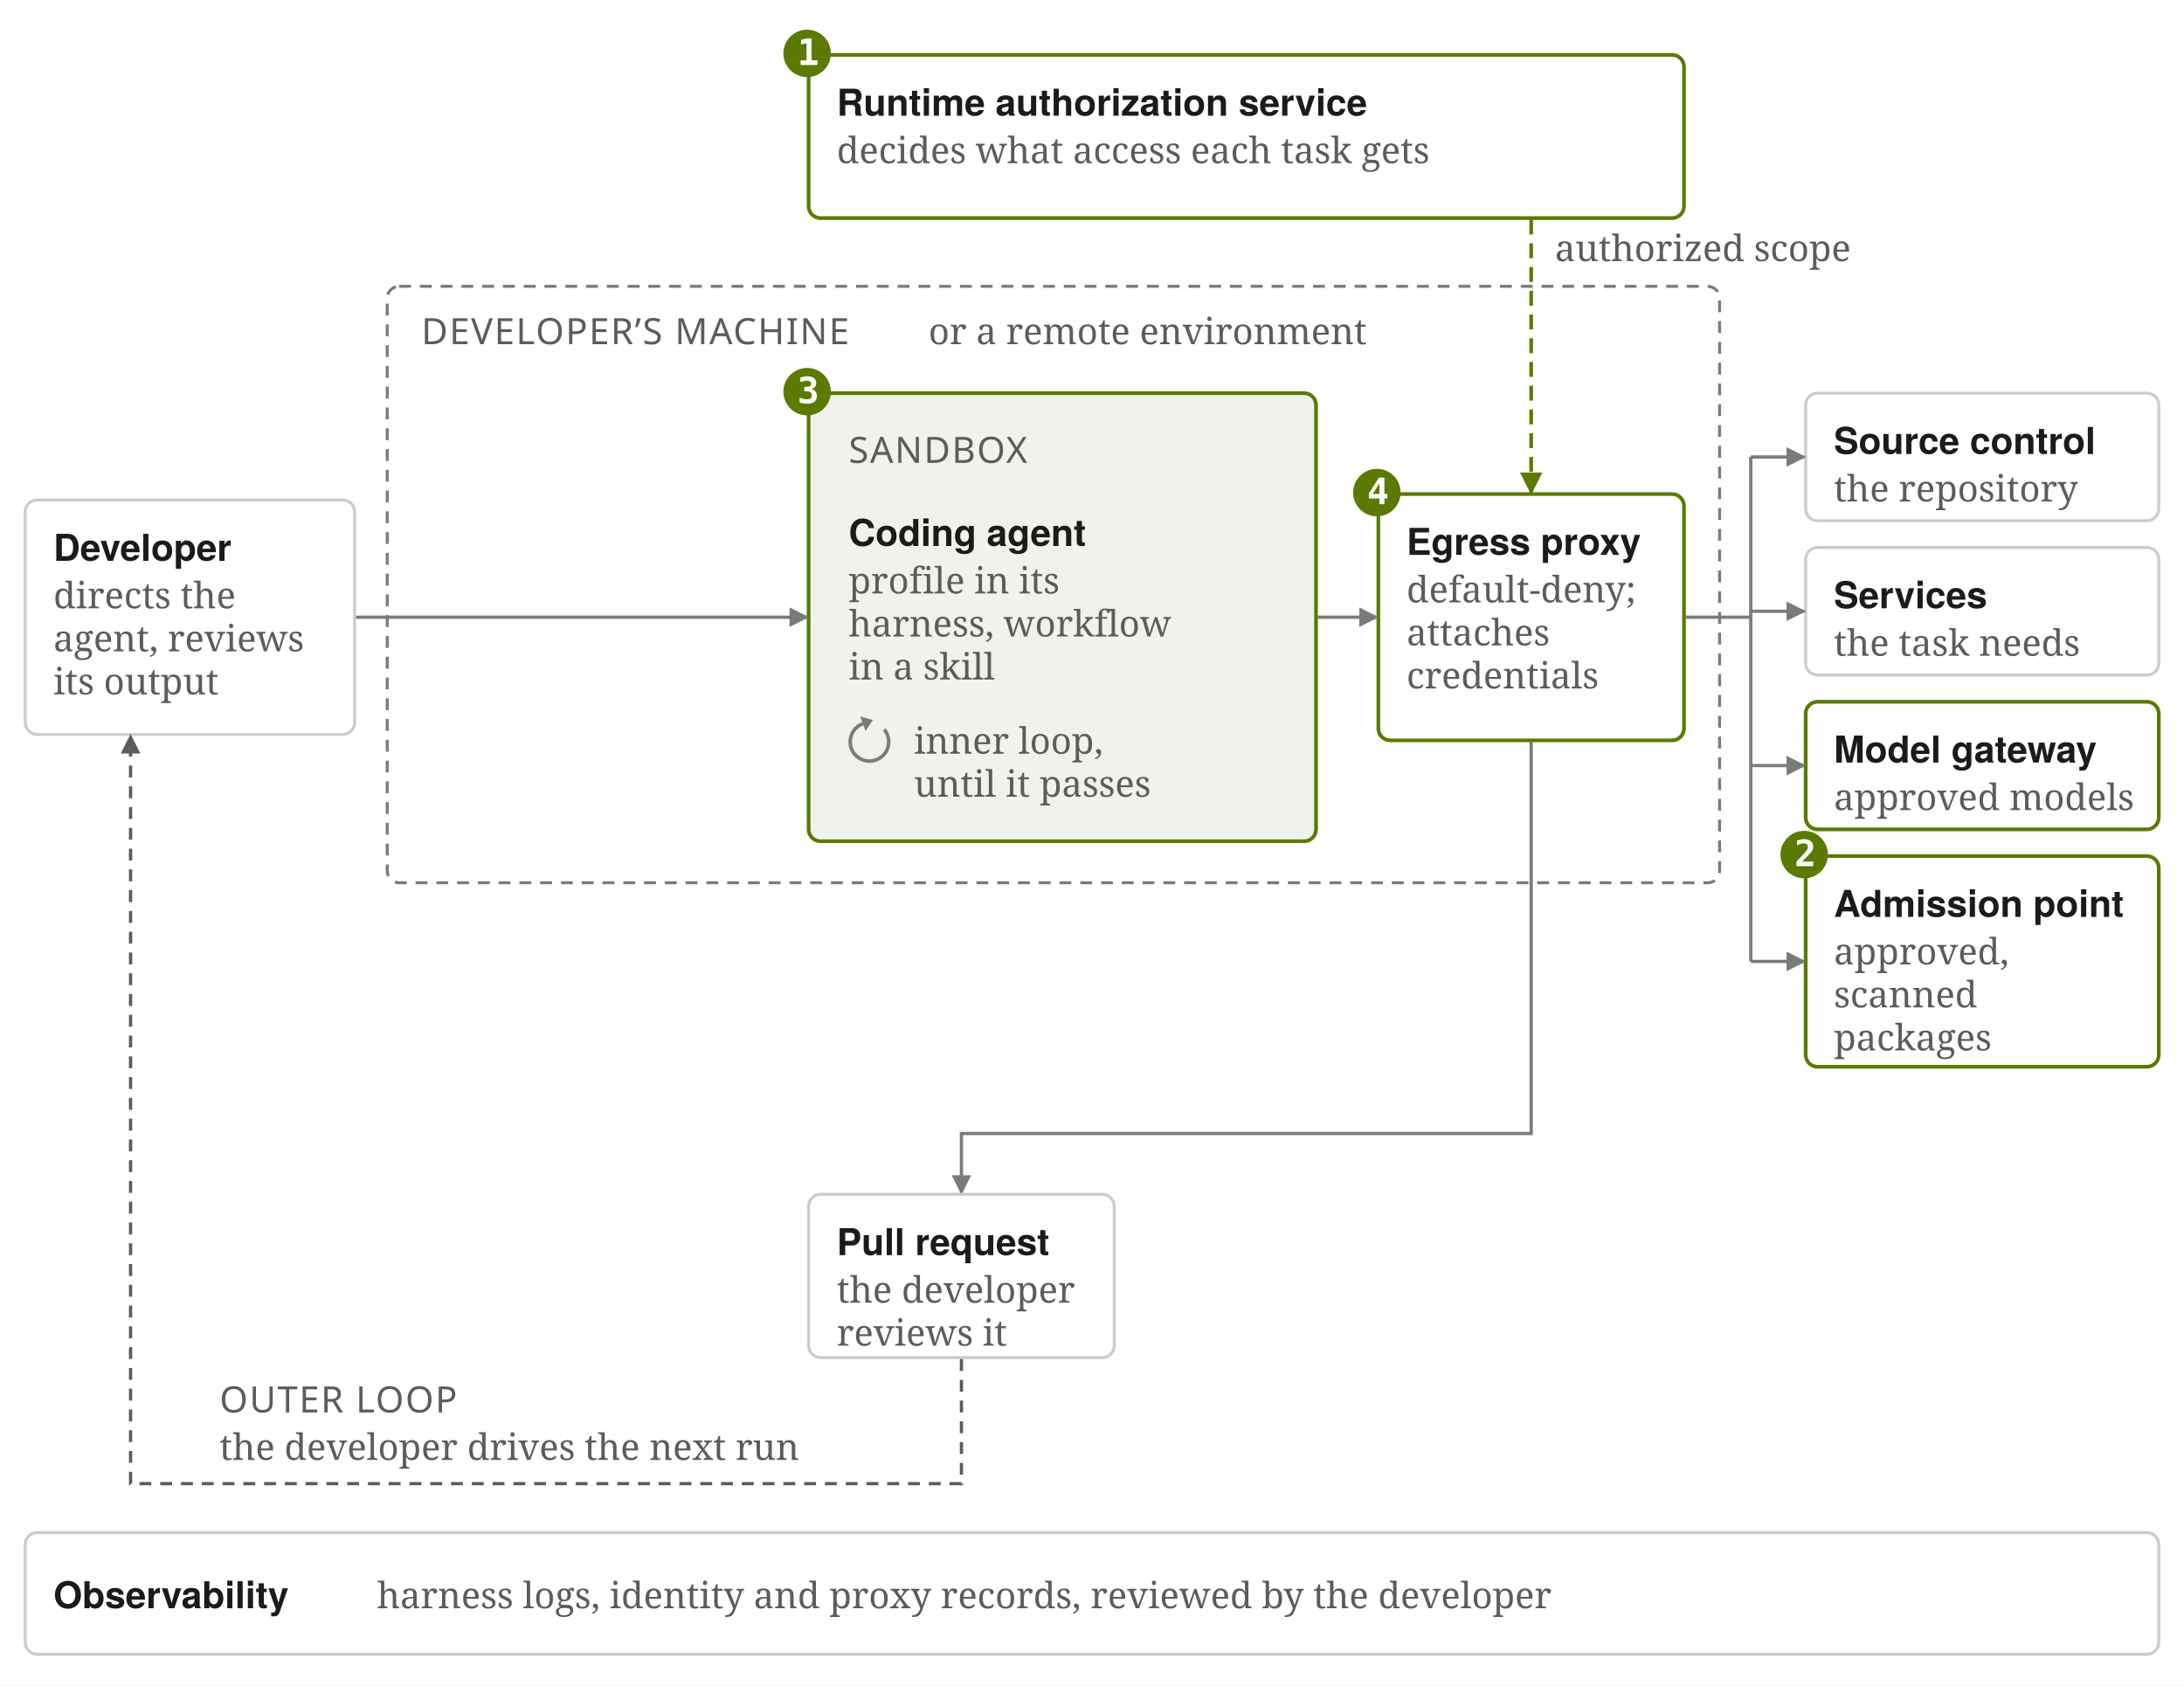
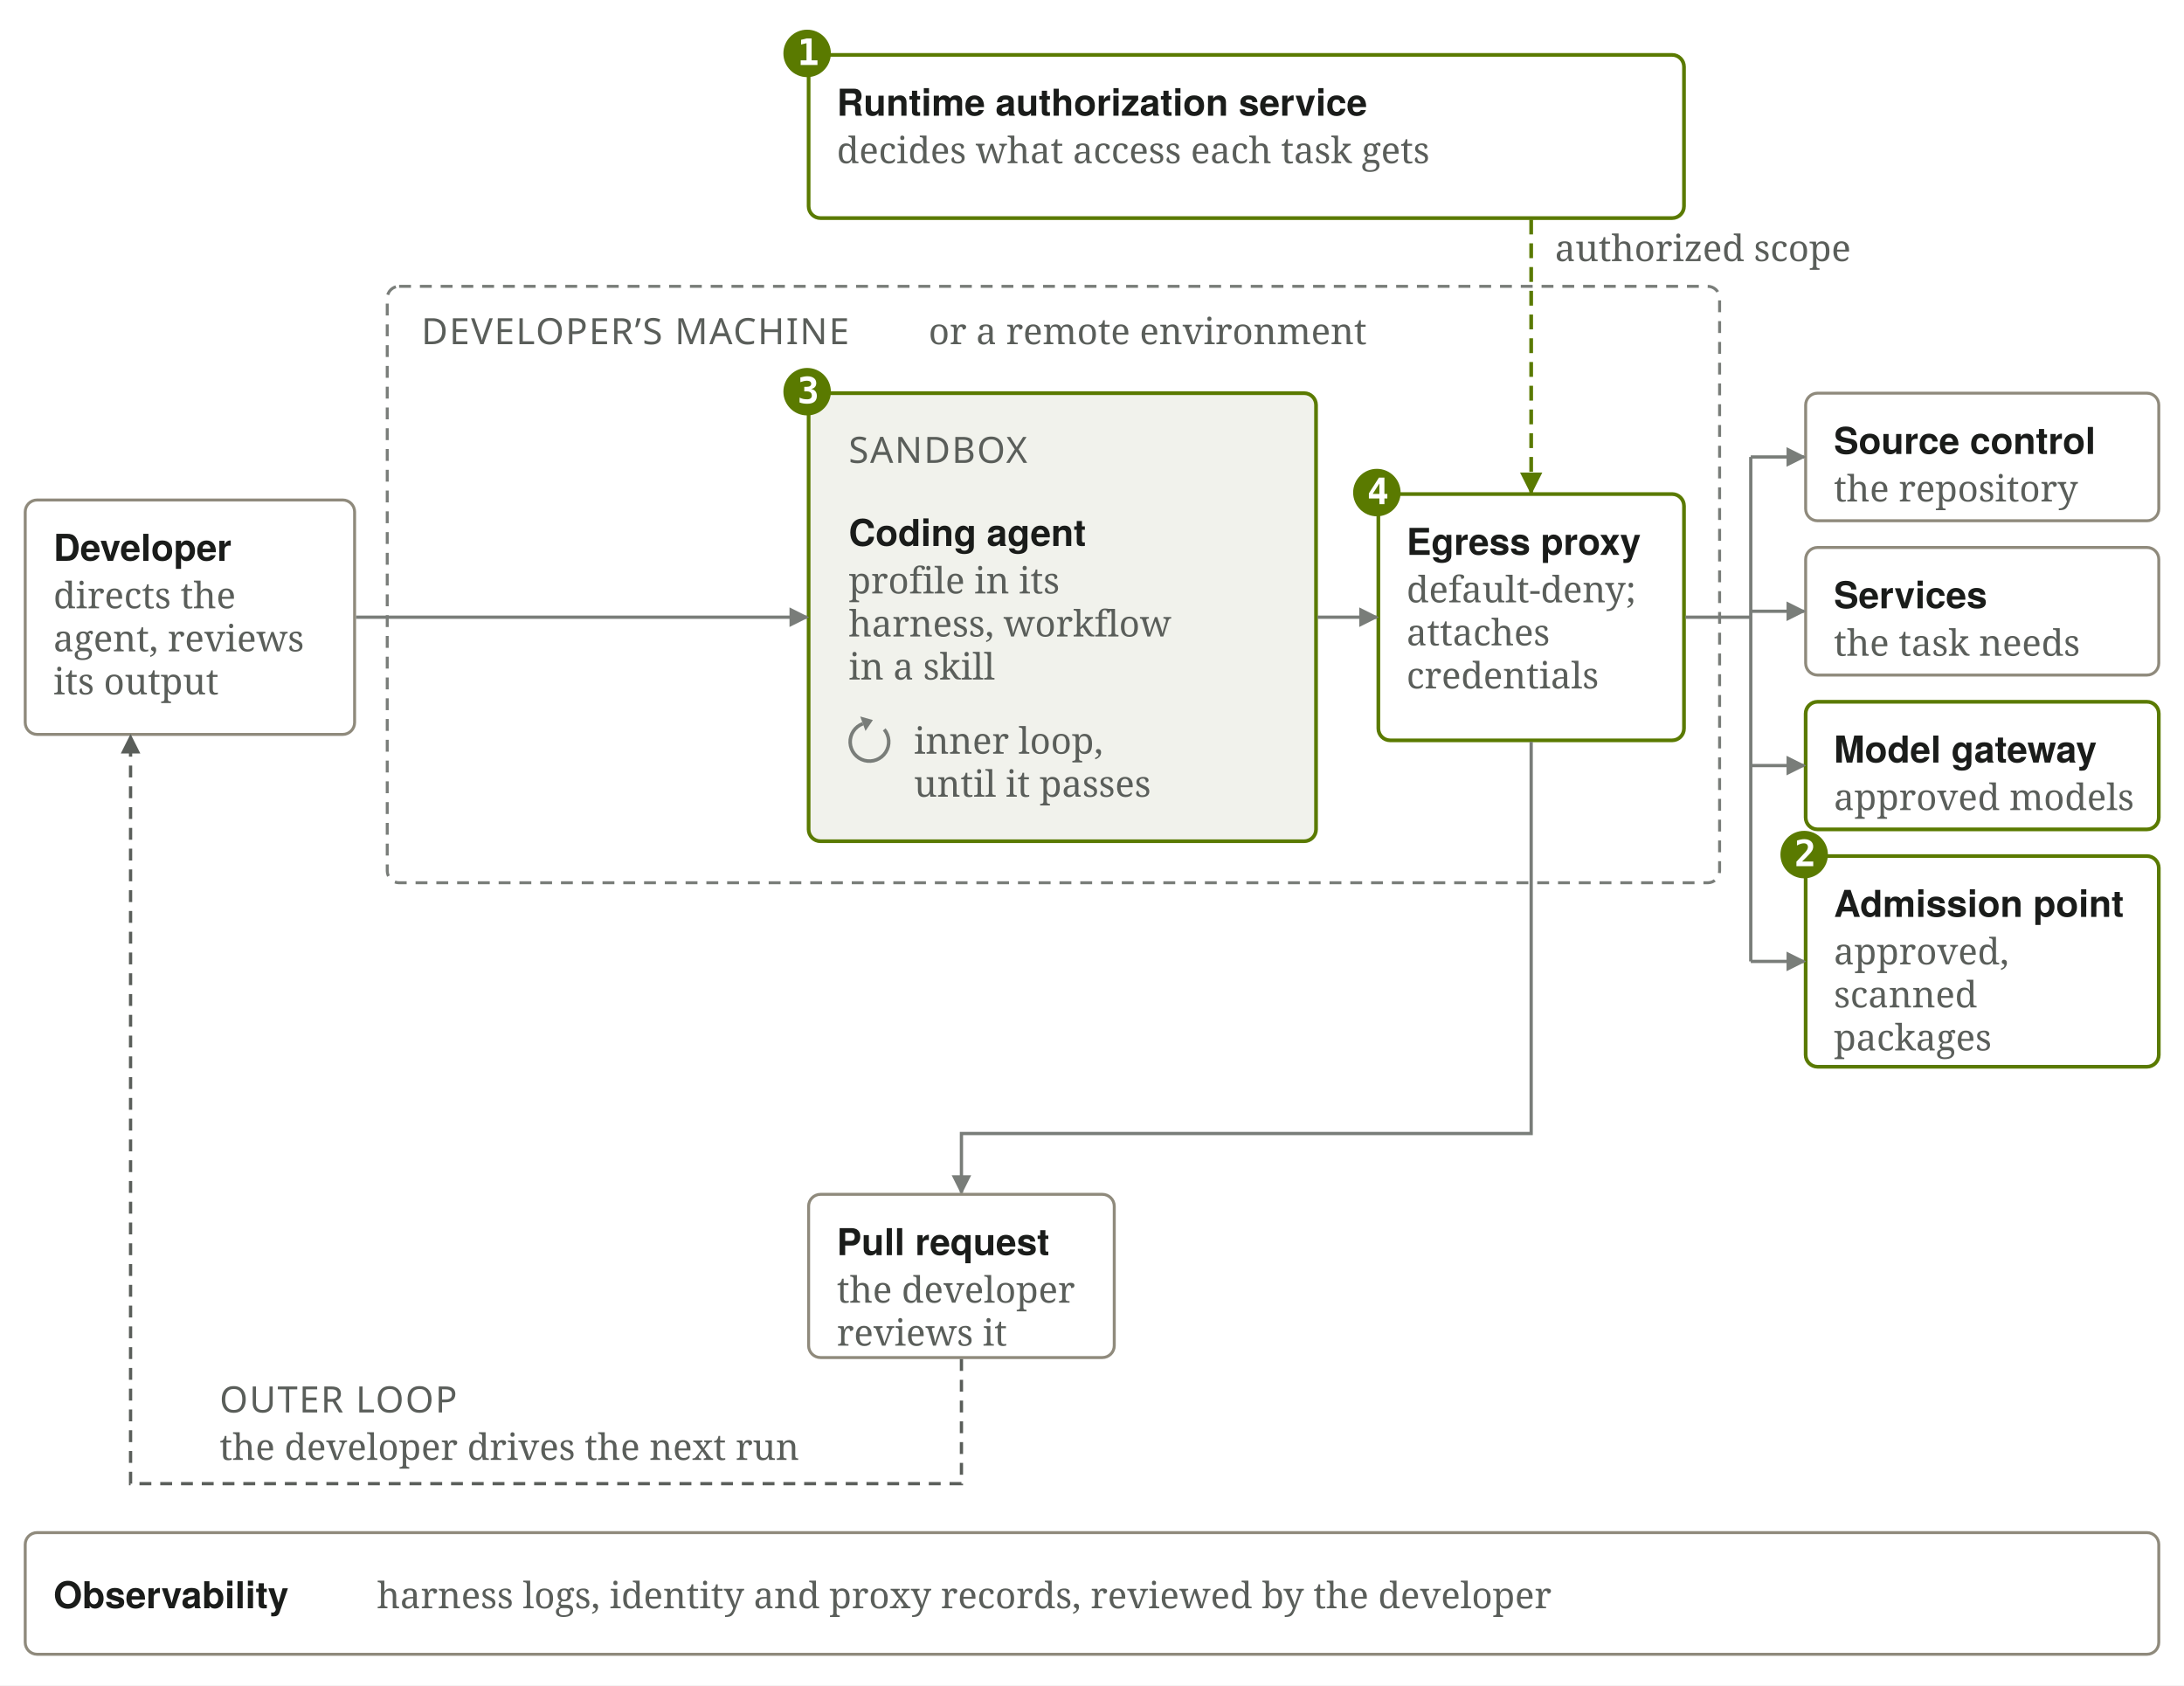
<svg xmlns="http://www.w3.org/2000/svg" viewBox="0 0 736 568" width="736" height="568" role="img" aria-labelledby="sf3-t sf3-d">
  <rect width="736" height="568" fill="#FFFFFF" />
  <defs>
    <marker id="sf3-a" viewBox="0 0 10 10" refX="9" refY="5" markerWidth="6" markerHeight="6" orient="auto-start-reverse">
      <path d="M0 0 L10 5 L0 10 z" fill="#797D79" />
    </marker>
    <marker id="sf3-g" viewBox="0 0 10 10" refX="9" refY="5" markerWidth="6" markerHeight="6" orient="auto-start-reverse">
      <path d="M0 0 L10 5 L0 10 z" fill="#5A7A00" />
    </marker>
    <marker id="sf3-s" viewBox="0 0 10 10" refX="9" refY="5" markerWidth="6" markerHeight="6" orient="auto-start-reverse">
      <path d="M0 0 L10 5 L0 10 z" fill="#5A5E5A" />
    </marker>
  </defs>
  <g transform="translate(8 8)">
    <rect x="264.5" y="10.5" width="295" height="55" rx="4" fill="none" stroke="#5A7A00" stroke-width="1.25" />
    <circle cx="264" cy="10" r="8" fill="#5A7A00" />
    <text x="260.7" y="13.9" font-family="'IBM Plex Mono',ui-monospace,'SF Mono',Menlo,Consolas,monospace" font-size="12.25" fill="#FFFFFF" font-weight="600">1</text>
    <text x="274" y="31" font-family="Figtree,'Avenir Next','Helvetica Neue',sans-serif" font-size="12.5" fill="#1A1C1A" font-weight="600">Runtime authorization service</text>
    <text x="274" y="47.0" font-family="'IBM Plex Serif',Charter,Georgia,serif" font-size="12.25" fill="#5A5E5A" font-weight="400">decides what access each task gets</text>
    <path d="M508 66 L508 158" fill="none" stroke="#5A7A00" stroke-width="1.25" stroke-dasharray="5 3" marker-end="url(#sf3-g)" />
    <text x="516.0" y="80" font-family="'IBM Plex Serif',Charter,Georgia,serif" font-size="12.25" fill="#5A5E5A" font-weight="400">authorized scope</text>
    <rect x="122.5" y="88.5" width="449" height="201" rx="4" fill="none" stroke="#797D79" stroke-width="1" stroke-dasharray="4 3" />
    <text x="134" y="108" font-family="'Chakra Petch','Avenir Next',sans-serif" font-size="12.25" fill="#5A5E5A" font-weight="500" letter-spacing="0.04em">DEVELOPER’S MACHINE</text>
    <text x="304.925" y="108" font-family="'IBM Plex Serif',Charter,Georgia,serif" font-size="12.25" fill="#5A5E5A" font-weight="400">or a remote environment</text>
-     <rect x="0.5" y="160.5" width="111" height="79" rx="4" fill="none" stroke="#CBCDC8" stroke-width="1" />
+     <rect x="0.5" y="160.5" width="111" height="79" rx="4" fill="none" stroke="#8F8A7C" stroke-width="1" />
    <text x="10" y="181" font-family="Figtree,'Avenir Next','Helvetica Neue',sans-serif" font-size="12.5" fill="#1A1C1A" font-weight="600">Developer</text>
    <text x="10" y="197.0" font-family="'IBM Plex Serif',Charter,Georgia,serif" font-size="12.25" fill="#5A5E5A" font-weight="400">directs the</text>
    <text x="10" y="211.5" font-family="'IBM Plex Serif',Charter,Georgia,serif" font-size="12.25" fill="#5A5E5A" font-weight="400">agent, reviews</text>
    <text x="10" y="226.0" font-family="'IBM Plex Serif',Charter,Georgia,serif" font-size="12.25" fill="#5A5E5A" font-weight="400">its output</text>
    <rect x="264.5" y="124.5" width="171" height="151" rx="4" fill="#F1F2EC" stroke="#5A7A00" stroke-width="1.25" />
    <circle cx="264" cy="124" r="8" fill="#5A7A00" />
    <text x="260.7" y="127.9" font-family="'IBM Plex Mono',ui-monospace,'SF Mono',Menlo,Consolas,monospace" font-size="12.25" fill="#FFFFFF" font-weight="600">3</text>
    <text x="278" y="148" font-family="'Chakra Petch','Avenir Next',sans-serif" font-size="12.25" fill="#5A5E5A" font-weight="500" letter-spacing="0.04em">SANDBOX</text>
    <text x="278" y="176" font-family="Figtree,'Avenir Next','Helvetica Neue',sans-serif" font-size="12.5" fill="#1A1C1A" font-weight="600">Coding agent</text>
    <text x="278" y="192.0" font-family="'IBM Plex Serif',Charter,Georgia,serif" font-size="12.25" fill="#5A5E5A" font-weight="400">profile in its</text>
    <text x="278" y="206.5" font-family="'IBM Plex Serif',Charter,Georgia,serif" font-size="12.25" fill="#5A5E5A" font-weight="400">harness, workflow</text>
    <text x="278" y="221.0" font-family="'IBM Plex Serif',Charter,Georgia,serif" font-size="12.25" fill="#5A5E5A" font-weight="400">in a skill</text>
    <path d="M289.98 237.82 A6.5 6.5 0 1 1 282.78 235.89" fill="none" stroke="#797D79" stroke-width="1.2" />
    <path d="M286.16 234.66 L283.67 238.34 L281.89 233.45 z" fill="#797D79" />
    <text x="300" y="246" font-family="'IBM Plex Serif',Charter,Georgia,serif" font-size="12.25" fill="#5A5E5A" font-weight="400">inner loop,</text>
    <text x="300" y="260.5" font-family="'IBM Plex Serif',Charter,Georgia,serif" font-size="12.25" fill="#5A5E5A" font-weight="400">until it passes</text>
    <path d="M112 200 L264 200" fill="none" stroke="#797D79" stroke-width="1.1" marker-end="url(#sf3-a)" />
    <rect x="456.5" y="158.5" width="103" height="83" rx="4" fill="none" stroke="#5A7A00" stroke-width="1.25" />
    <circle cx="456" cy="158" r="8" fill="#5A7A00" />
    <text x="452.7" y="161.9" font-family="'IBM Plex Mono',ui-monospace,'SF Mono',Menlo,Consolas,monospace" font-size="12.25" fill="#FFFFFF" font-weight="600">4</text>
    <text x="466" y="179" font-family="Figtree,'Avenir Next','Helvetica Neue',sans-serif" font-size="12.5" fill="#1A1C1A" font-weight="600">Egress proxy</text>
    <text x="466" y="195.0" font-family="'IBM Plex Serif',Charter,Georgia,serif" font-size="12.25" fill="#5A5E5A" font-weight="400">default-deny;</text>
    <text x="466" y="209.5" font-family="'IBM Plex Serif',Charter,Georgia,serif" font-size="12.25" fill="#5A5E5A" font-weight="400">attaches</text>
    <text x="466" y="224.0" font-family="'IBM Plex Serif',Charter,Georgia,serif" font-size="12.25" fill="#5A5E5A" font-weight="400">credentials</text>
    <path d="M436 200 L456 200" fill="none" stroke="#797D79" stroke-width="1.1" marker-end="url(#sf3-a)" />
-     <rect x="600.5" y="124.5" width="119" height="43" rx="4" fill="none" stroke="#CBCDC8" stroke-width="1" />
+     <rect x="600.5" y="124.5" width="119" height="43" rx="4" fill="none" stroke="#8F8A7C" stroke-width="1" />
    <text x="610" y="145" font-family="Figtree,'Avenir Next','Helvetica Neue',sans-serif" font-size="12.5" fill="#1A1C1A" font-weight="600">Source control</text>
    <text x="610" y="161.0" font-family="'IBM Plex Serif',Charter,Georgia,serif" font-size="12.25" fill="#5A5E5A" font-weight="400">the repository</text>
-     <rect x="600.5" y="176.5" width="119" height="43" rx="4" fill="none" stroke="#CBCDC8" stroke-width="1" />
+     <rect x="600.5" y="176.5" width="119" height="43" rx="4" fill="none" stroke="#8F8A7C" stroke-width="1" />
    <text x="610" y="197" font-family="Figtree,'Avenir Next','Helvetica Neue',sans-serif" font-size="12.5" fill="#1A1C1A" font-weight="600">Services</text>
    <text x="610" y="213.0" font-family="'IBM Plex Serif',Charter,Georgia,serif" font-size="12.25" fill="#5A5E5A" font-weight="400">the task needs</text>
    <rect x="600.5" y="228.5" width="119" height="43" rx="4" fill="none" stroke="#5A7A00" stroke-width="1.25" />
    <text x="610" y="249" font-family="Figtree,'Avenir Next','Helvetica Neue',sans-serif" font-size="12.5" fill="#1A1C1A" font-weight="600">Model gateway</text>
    <text x="610" y="265.0" font-family="'IBM Plex Serif',Charter,Georgia,serif" font-size="12.25" fill="#5A5E5A" font-weight="400">approved models</text>
    <rect x="600.5" y="280.5" width="119" height="71" rx="4" fill="none" stroke="#5A7A00" stroke-width="1.25" />
    <circle cx="600" cy="280" r="8" fill="#5A7A00" />
    <text x="596.7" y="283.9" font-family="'IBM Plex Mono',ui-monospace,'SF Mono',Menlo,Consolas,monospace" font-size="12.25" fill="#FFFFFF" font-weight="600">2</text>
    <text x="610" y="301" font-family="Figtree,'Avenir Next','Helvetica Neue',sans-serif" font-size="12.5" fill="#1A1C1A" font-weight="600">Admission point</text>
    <text x="610" y="317.0" font-family="'IBM Plex Serif',Charter,Georgia,serif" font-size="12.25" fill="#5A5E5A" font-weight="400">approved,</text>
    <text x="610" y="331.5" font-family="'IBM Plex Serif',Charter,Georgia,serif" font-size="12.25" fill="#5A5E5A" font-weight="400">scanned</text>
    <text x="610" y="346.0" font-family="'IBM Plex Serif',Charter,Georgia,serif" font-size="12.25" fill="#5A5E5A" font-weight="400">packages</text>
    <path d="M560 200 L582 200" fill="none" stroke="#797D79" stroke-width="1.1" />
    <path d="M582 146 L582 316" fill="none" stroke="#797D79" stroke-width="1.1" />
    <path d="M582 146 L600 146" fill="none" stroke="#797D79" stroke-width="1.1" marker-end="url(#sf3-a)" />
    <path d="M582 198 L600 198" fill="none" stroke="#797D79" stroke-width="1.1" marker-end="url(#sf3-a)" />
    <path d="M582 250 L600 250" fill="none" stroke="#797D79" stroke-width="1.1" marker-end="url(#sf3-a)" />
    <path d="M582 316 L600 316" fill="none" stroke="#797D79" stroke-width="1.1" marker-end="url(#sf3-a)" />
    <path d="M508 242 L508 374 L316 374 L316 394" fill="none" stroke="#797D79" stroke-width="1.1" marker-end="url(#sf3-a)" />
-     <rect x="264.5" y="394.5" width="103" height="55" rx="4" fill="none" stroke="#CBCDC8" stroke-width="1" />
+     <rect x="264.5" y="394.5" width="103" height="55" rx="4" fill="none" stroke="#8F8A7C" stroke-width="1" />
    <text x="274" y="415" font-family="Figtree,'Avenir Next','Helvetica Neue',sans-serif" font-size="12.5" fill="#1A1C1A" font-weight="600">Pull request</text>
    <text x="274" y="431.0" font-family="'IBM Plex Serif',Charter,Georgia,serif" font-size="12.25" fill="#5A5E5A" font-weight="400">the developer</text>
    <text x="274" y="445.5" font-family="'IBM Plex Serif',Charter,Georgia,serif" font-size="12.25" fill="#5A5E5A" font-weight="400">reviews it</text>
    <path d="M316 450 L316 492 L36 492 L36 240" fill="none" stroke="#5A5E5A" stroke-width="1.1" stroke-dasharray="4 3" marker-end="url(#sf3-s)" />
    <text x="66" y="468" font-family="'Chakra Petch','Avenir Next',sans-serif" font-size="12.25" fill="#5A5E5A" font-weight="500" letter-spacing="0.04em">OUTER LOOP</text>
    <text x="66" y="484" font-family="'IBM Plex Serif',Charter,Georgia,serif" font-size="12.25" fill="#5A5E5A" font-weight="400">the developer drives the next run</text>
-     <rect x="0.5" y="508.5" width="719" height="41" rx="4" fill="none" stroke="#CBCDC8" stroke-width="1" />
+     <rect x="0.5" y="508.5" width="719" height="41" rx="4" fill="none" stroke="#8F8A7C" stroke-width="1" />
    <text x="10" y="534" font-family="Figtree,'Avenir Next','Helvetica Neue',sans-serif" font-size="12.5" fill="#1A1C1A" font-weight="600">Observability</text>
    <text x="119.062" y="534" font-family="'IBM Plex Serif',Charter,Georgia,serif" font-size="12.25" fill="#5A5E5A" font-weight="400">harness logs, identity and proxy records, reviewed by the developer</text>
  </g>
</svg>
